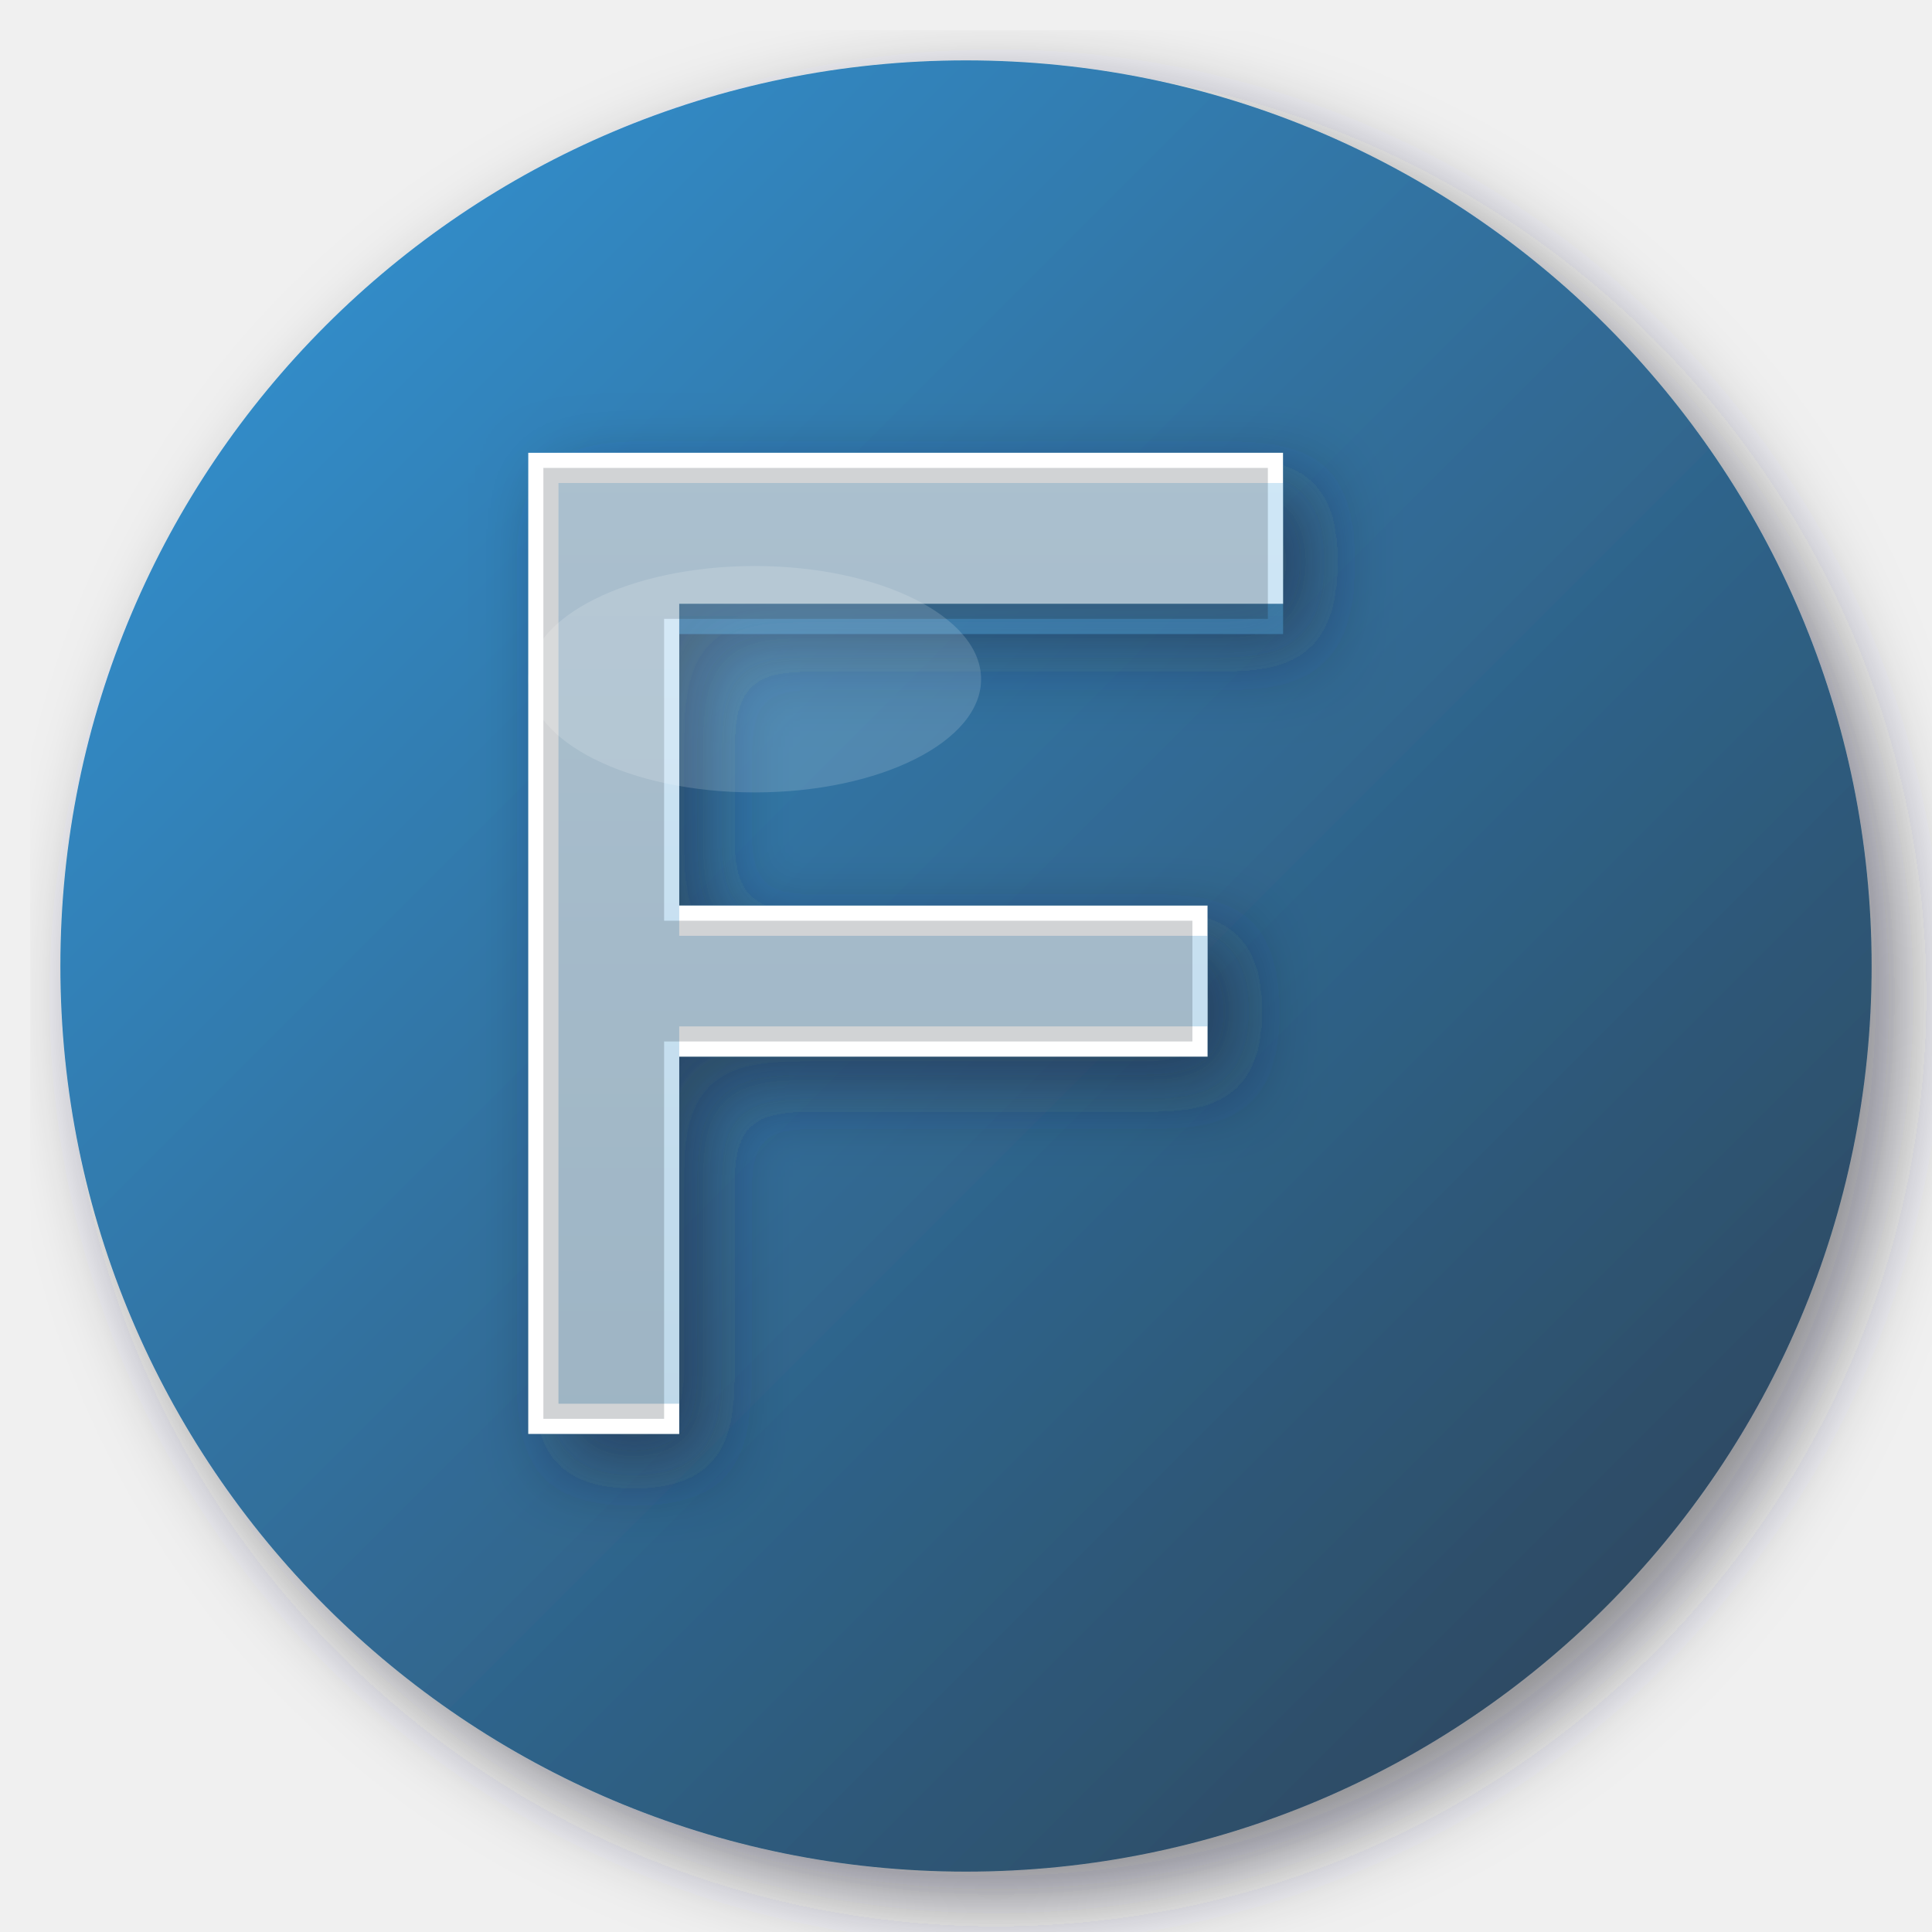
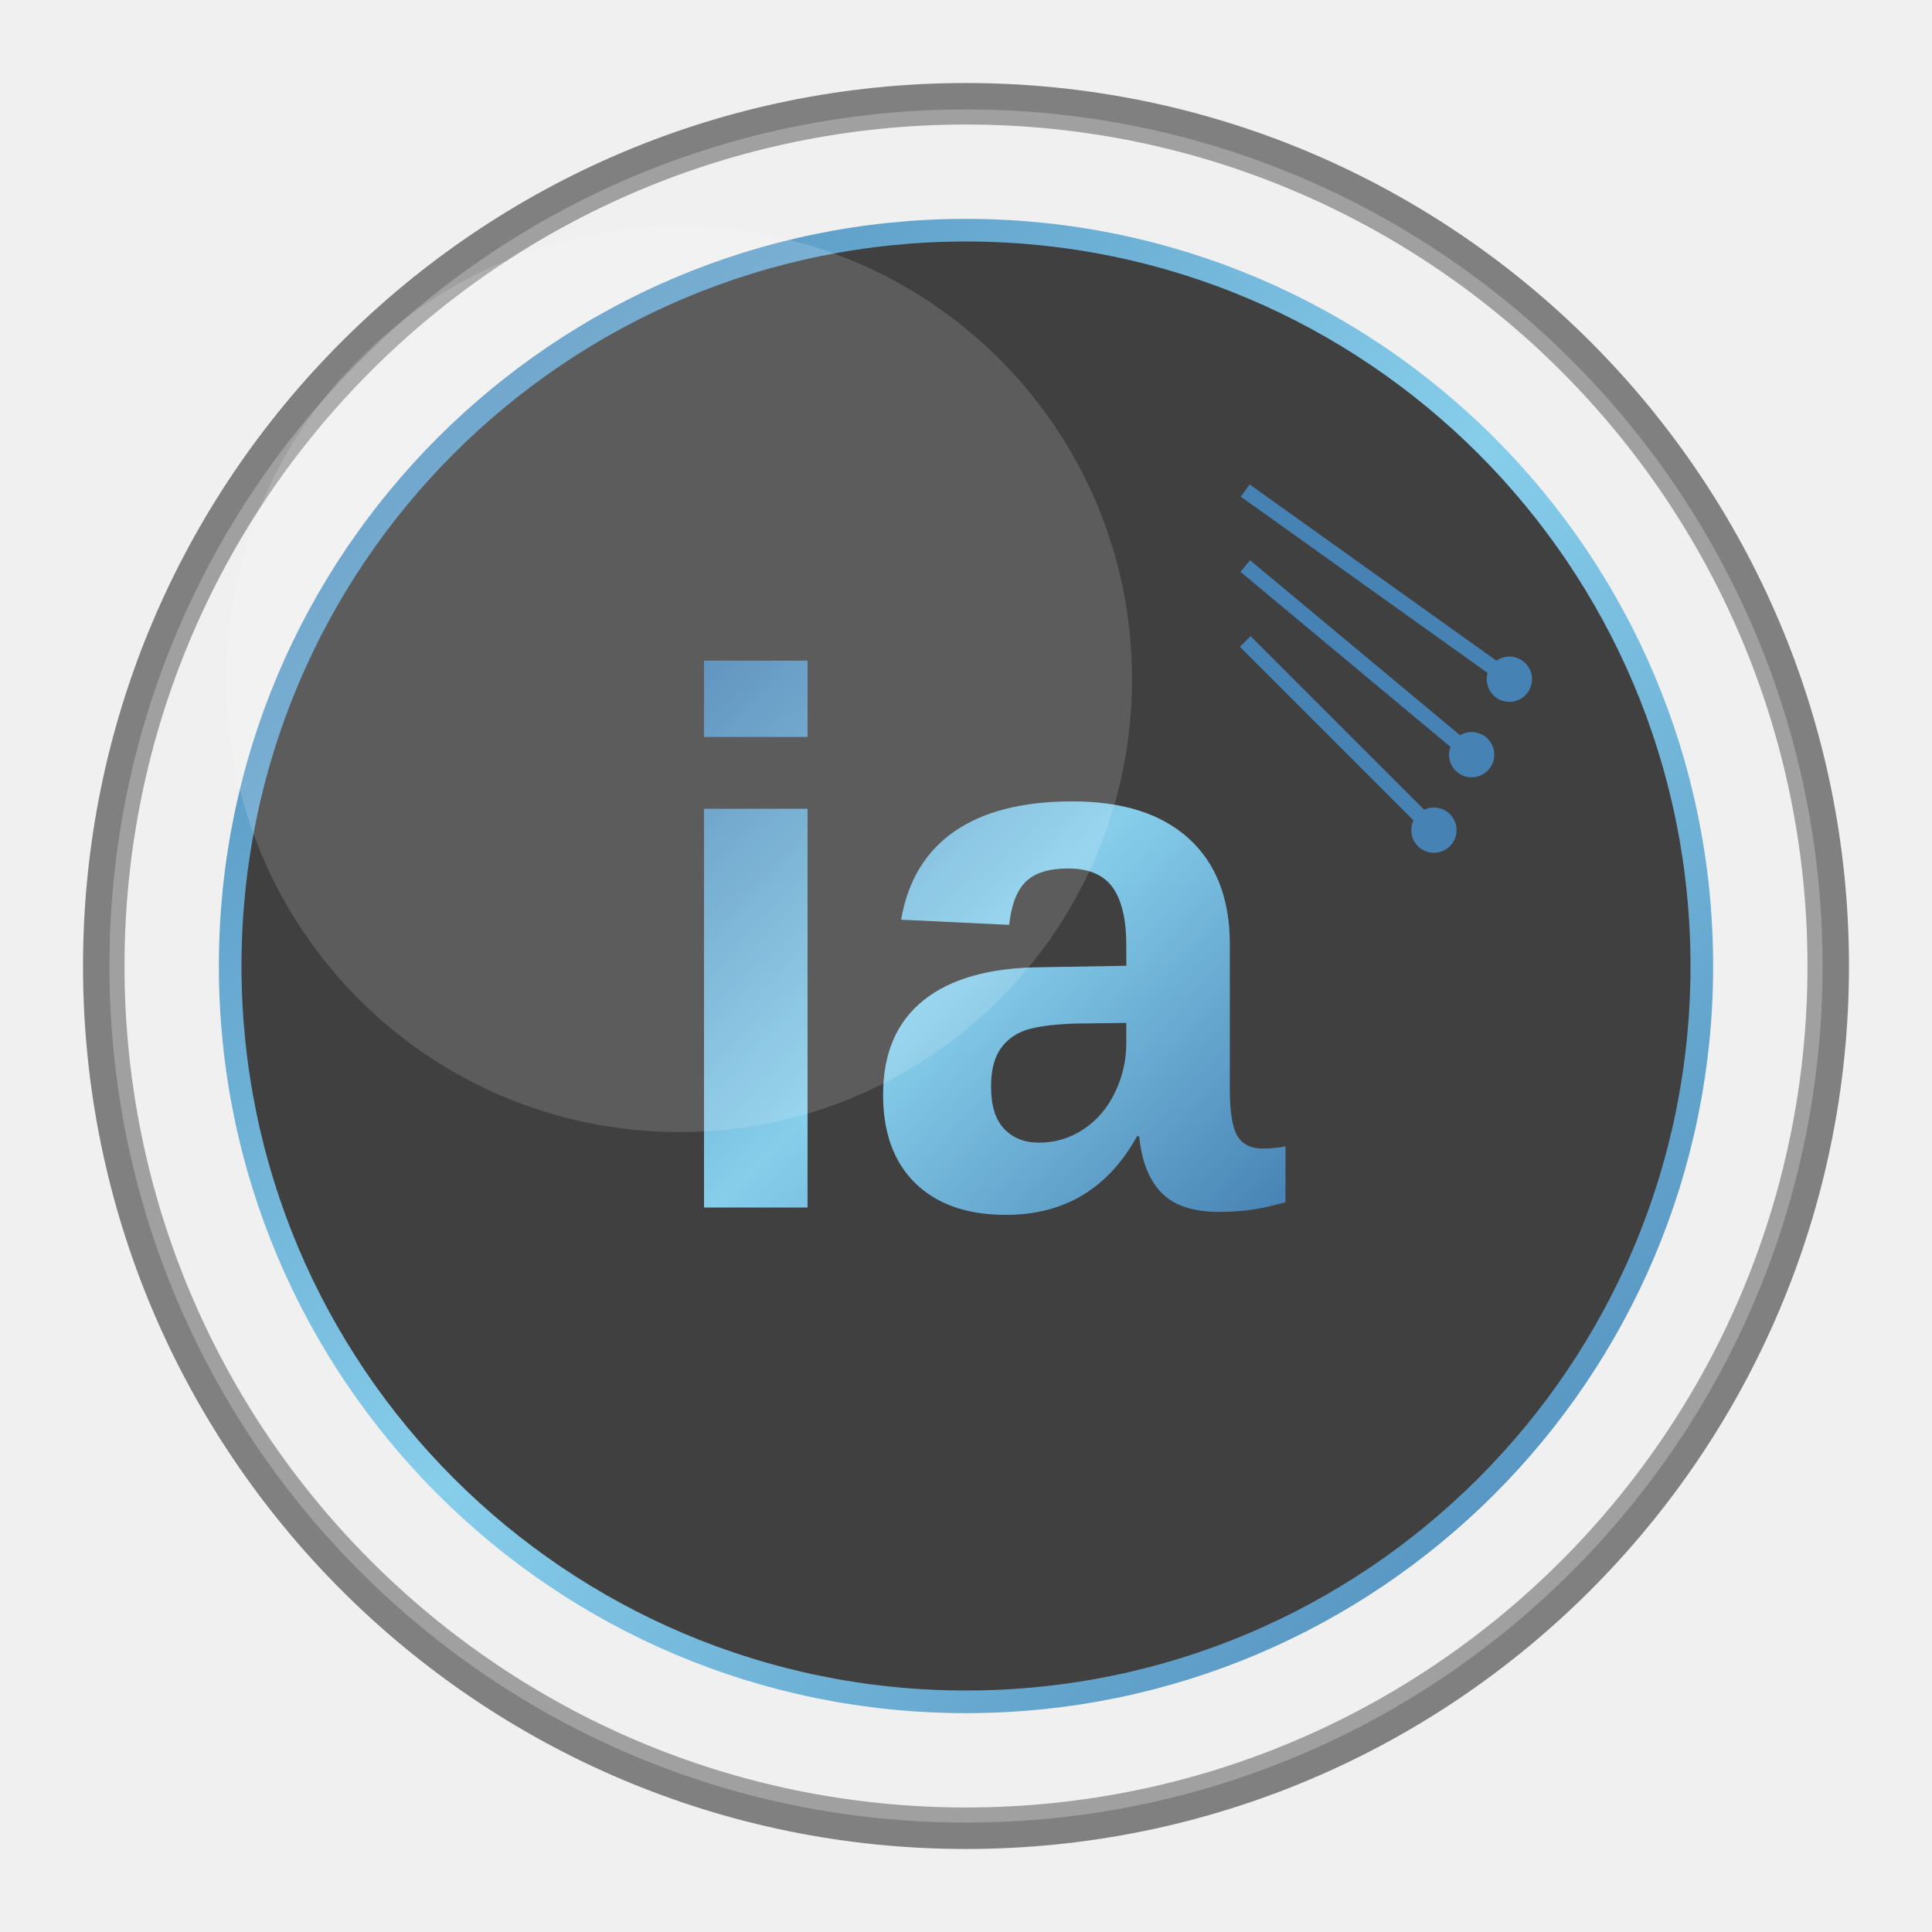
- <svg xmlns="http://www.w3.org/2000/svg" viewBox="0 0 512 512" width="512" height="512">
+ <svg xmlns="http://www.w3.org/2000/svg" viewBox="0 0 512 512">
  <defs>
-     <linearGradient id="grad1" x1="0%" y1="0%" x2="100%" y2="100%">
-       <stop offset="0%" style="stop-color:#3498db;stop-opacity:1" />
-       <stop offset="100%" style="stop-color:#2c3e50;stop-opacity:1" />
+     <linearGradient id="metallicGradient" x1="0%" y1="0%" x2="100%" y2="100%">
+       <stop offset="0%" style="stop-color:#4682B4;stop-opacity:1" />
+       <stop offset="50%" style="stop-color:#87CEEB;stop-opacity:1" />
+       <stop offset="100%" style="stop-color:#4682B4;stop-opacity:1" />
    </linearGradient>
-     <linearGradient id="grad2" x1="0%" y1="0%" x2="0%" y2="100%">
-       <stop offset="0%" style="stop-color:#5dade2;stop-opacity:1" />
-       <stop offset="100%" style="stop-color:#2980b9;stop-opacity:1" />
-     </linearGradient>
-     <filter id="shadow" x="-20%" y="-20%" width="140%" height="140%">
-       <feDropShadow dx="8" dy="8" stdDeviation="10" flood-color="#1a252f" flood-opacity="0.5" />
-     </filter>
  </defs>
-   <circle cx="256" cy="256" r="240" fill="url(#grad1)" filter="url(#shadow)" />
-   <g filter="url(#shadow)">
-     <path d="M140 120 L140 380 L180 380 L180 280 L320 280 L320 240 L180 240 L180 160 L340 160 L340 120 L140 120" fill="white" stroke="none" />
-     <path d="M148 128 L148 372 L180 372 L180 272 L320 272 L320 248 L180 248 L180 168 L340 168 L340 128 L148 128" fill="url(#grad2)" opacity="0.3" />
-     <path d="M144 124 L144 376 L176 376 L176 276 L316 276 L316 244 L176 244 L176 164 L336 164 L336 124 L144 124" fill="#1a252f" opacity="0.2" />
-   </g>
-   <ellipse cx="200" cy="180" rx="60" ry="30" fill="white" opacity="0.15" />
+   <circle cx="256" cy="256" r="230" fill="none" stroke="#808080" stroke-width="8" />
+   <circle cx="256" cy="256" r="225" fill="none" stroke="#A0A0A0" stroke-width="4" />
+   <circle cx="256" cy="256" r="195" fill="#404040" stroke="url(#metallicGradient)" stroke-width="6" />
+   <line x1="330" y1="130" x2="400" y2="180" stroke="#4682B4" stroke-width="4" />
+   <circle cx="400" cy="180" r="6" fill="#4682B4" />
+   <line x1="330" y1="150" x2="390" y2="200" stroke="#4682B4" stroke-width="4" />
+   <circle cx="390" cy="200" r="6" fill="#4682B4" />
+   <line x1="330" y1="170" x2="380" y2="220" stroke="#4682B4" stroke-width="4" />
+   <circle cx="380" cy="220" r="6" fill="#4682B4" />
+   <text x="256" y="320" font-family="Arial, sans-serif" font-size="200" font-weight="bold" text-anchor="middle" fill="url(#metallicGradient)">ia</text>
+   <ellipse cx="180" cy="180" rx="120" ry="120" fill="white" opacity="0.15" />
</svg>
